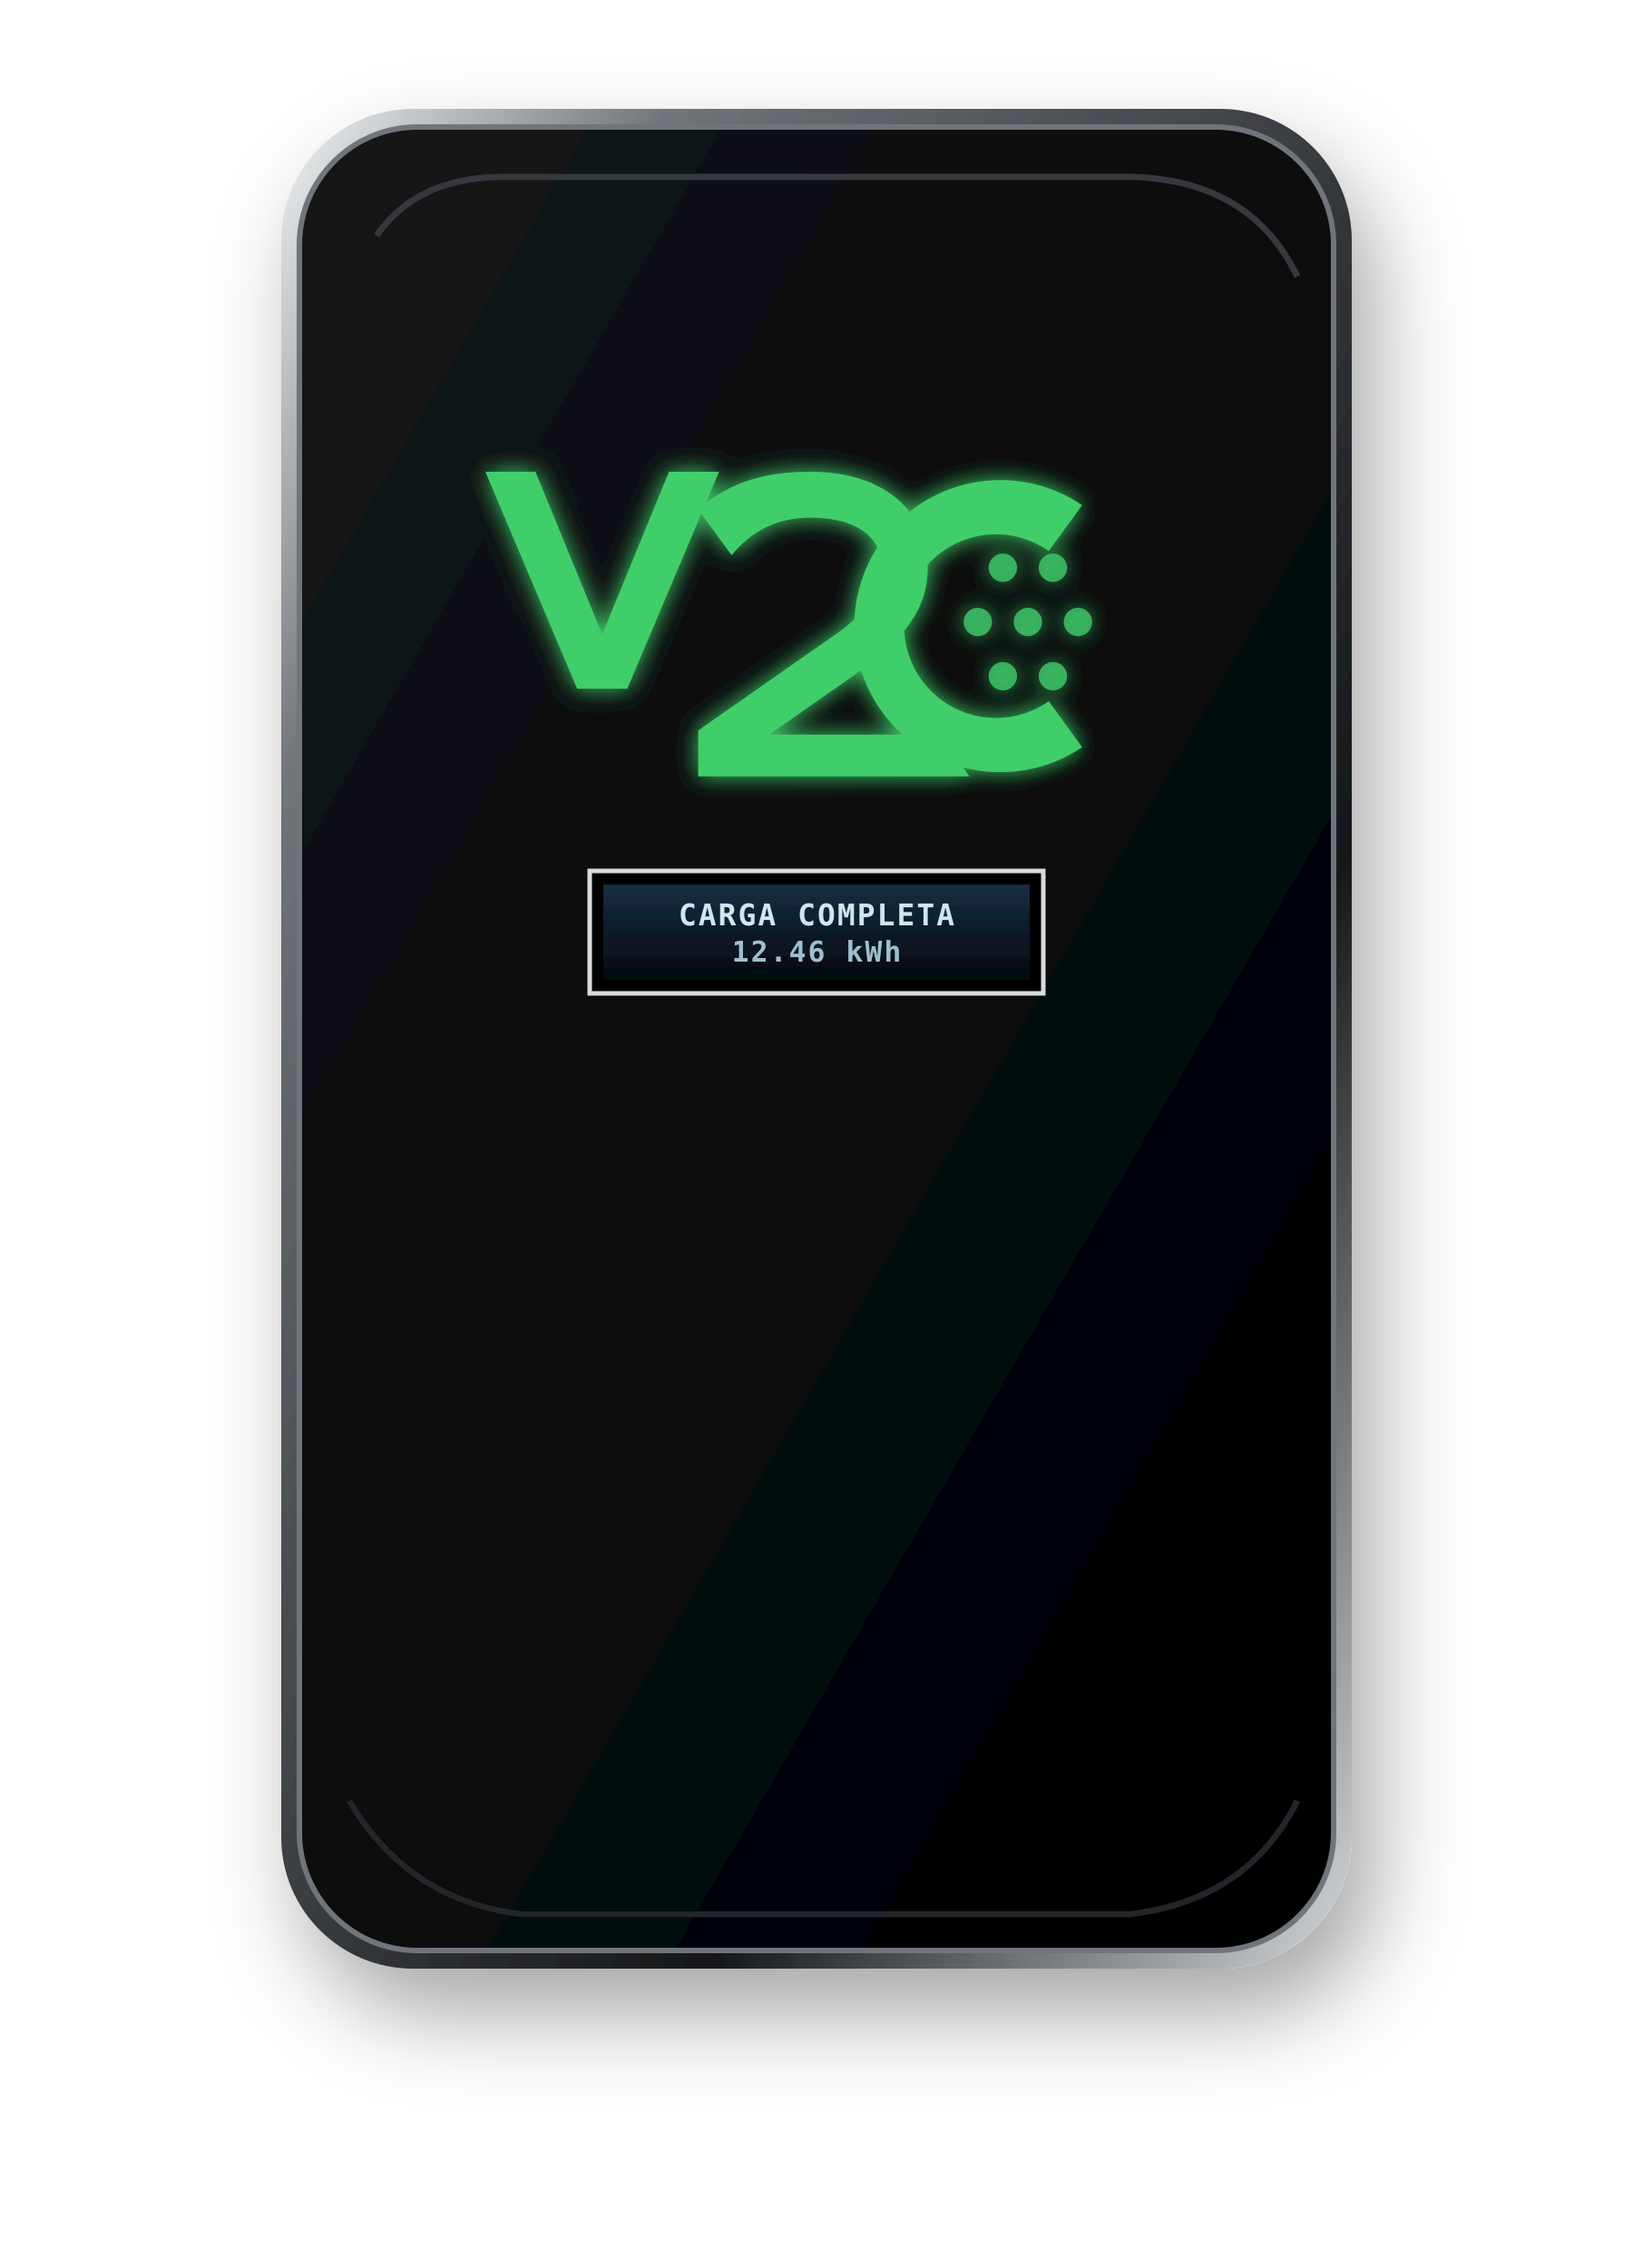
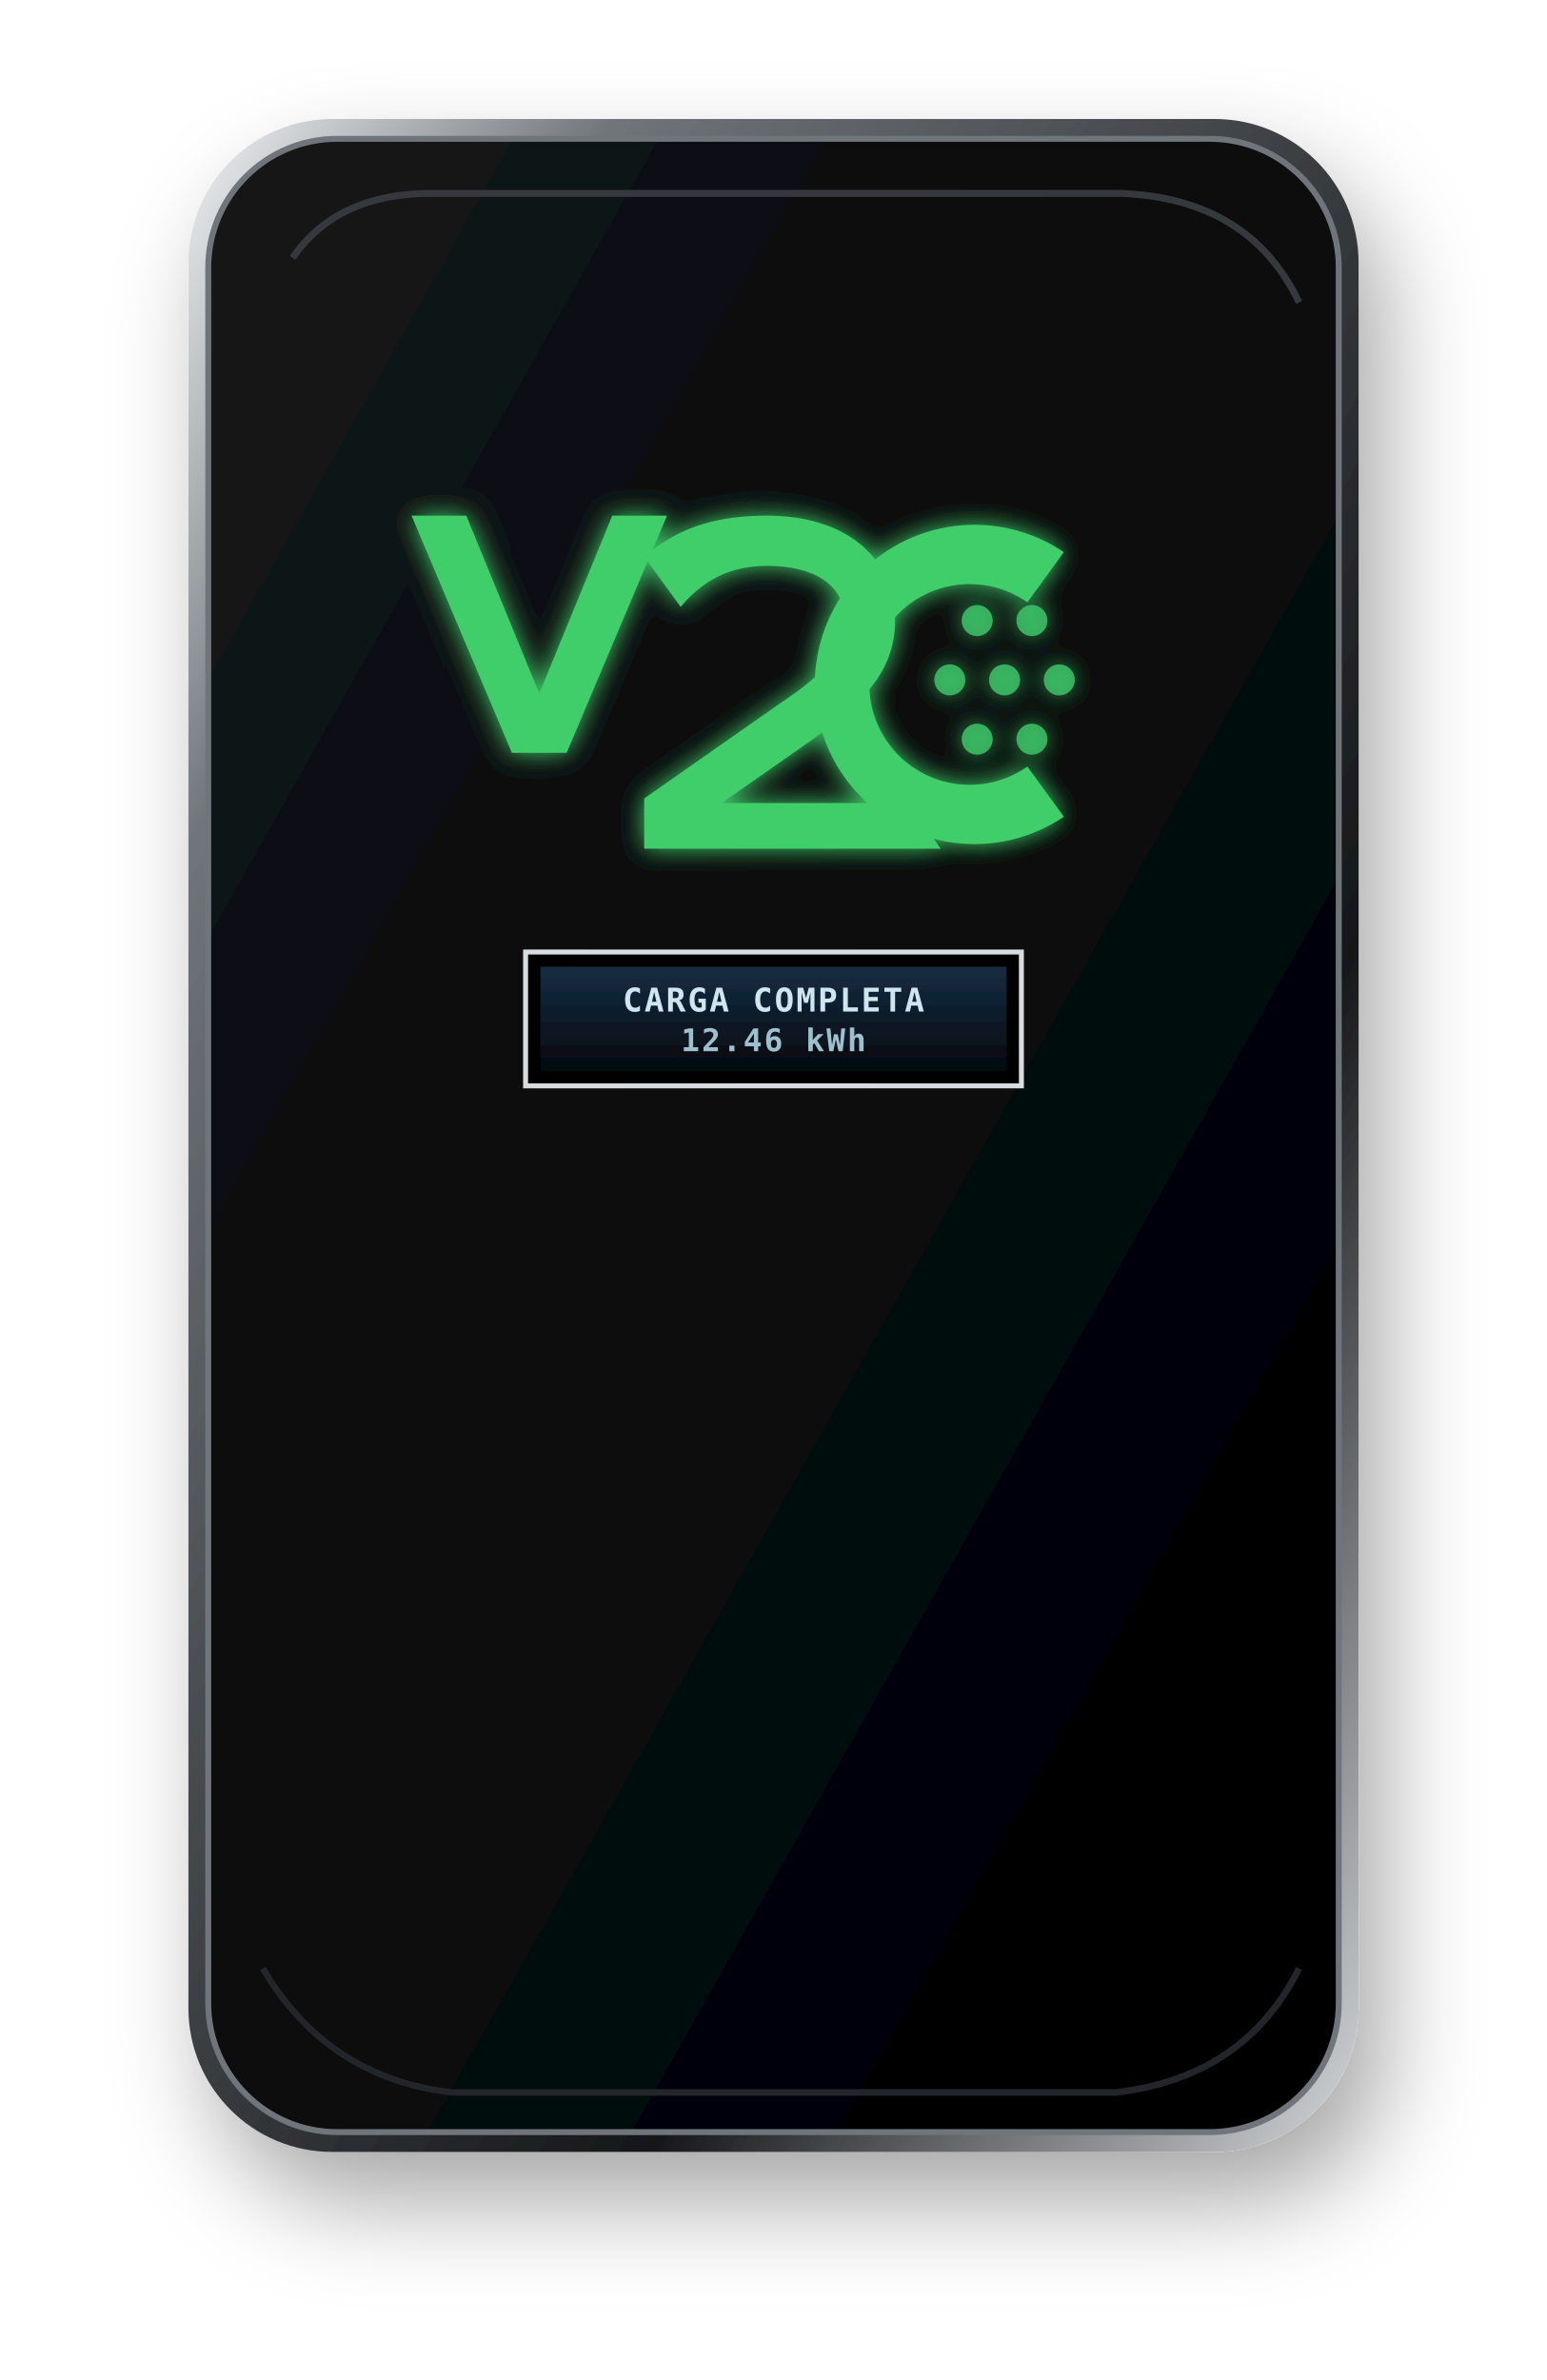
- <svg xmlns="http://www.w3.org/2000/svg" viewBox="0 0 360 500" role="img" aria-label="V2C Trydan: Carga completa">
+ <svg xmlns="http://www.w3.org/2000/svg" viewBox="24 0 312 480" role="img" aria-label="V2C Trydan: Carga completa">
  <defs>
    <linearGradient id="case" x1="0" y1="0" x2="1" y2="1">
      <stop offset="0" stop-color="#15171a" />
      <stop offset=".55" stop-color="#070809" />
      <stop offset="1" stop-color="#020304" />
    </linearGradient>
    <linearGradient id="rim" x1="0" y1="0" x2="1" y2="1">
      <stop offset="0" stop-color="#f0f2f3" />
      <stop offset=".18" stop-color="#70757a" />
      <stop offset=".7" stop-color="#151719" />
      <stop offset="1" stop-color="#d4d7da" />
    </linearGradient>
    <linearGradient id="lcd" x1="0" y1="0" x2="0" y2="1">
      <stop stop-color="#18314a" />
      <stop offset="1" stop-color="#050a0f" />
    </linearGradient>
    <filter id="shadow" x="-30%" y="-30%" width="170%" height="180%">
      <feDropShadow dx="5" dy="10" stdDeviation="10" flood-opacity=".35" />
    </filter>
    <filter id="glow" x="-70%" y="-100%" width="240%" height="300%">
      <feGaussianBlur stdDeviation="2.8" result="b" />
      <feMerge>
        <feMergeNode in="b" />
        <feMergeNode in="SourceGraphic" />
      </feMerge>
    </filter>
    <style>
    @keyframes slow{0%,46%{opacity:1}50%,100%{opacity:.18}}
    @keyframes current{0%,38%{opacity:1}45%,100%{opacity:.18}}
    @keyframes once{0%,20%{opacity:.15}45%,72%{opacity:1}100%{opacity:.45}}
    .blink-slow{animation:slow 1.35s steps(1,end) infinite}
    .blink-current{animation:current .65s steps(1,end) infinite}
    .blink-once{animation:once 1s ease-out 1}
    .lcd{font-family:monospace;font-weight:700;letter-spacing:.4px}
  </style>
  </defs>
  <g filter="url(#shadow)">
    <rect x="62" y="24" width="236" height="410" rx="29" fill="url(#rim)" />
    <rect x="66" y="28" width="228" height="402" rx="26" fill="url(#case)" stroke="#70757b" stroke-width="1.2" />
    <path d="M83 52 Q92 39 111 39 H250 Q276 40 286 61" fill="none" stroke="#34383d" stroke-width="1.4" />
    <path d="M77 397 Q90 419 115 422 H249 Q275 419 286 397" fill="none" stroke="#24272a" stroke-width="1.3" />
    <g class="" transform="translate(107 104) scale(.92)" fill="#3fce6b" filter="url(#glow)">
      <path d="M0 0 H12 L28 39 L44 0 H56 L34 52 H22 Z" />
      <path d="M51 9 C59 2 68 0 78 0 C95 0 106 9 106 23 C106 34 99 41 88 49 L68 63 H109 L116 73 H51 V62 L81 41 C90 35 95 30 95 23 C95 15 88 11 78 11 C70 11 64 14 59 20 Z" />
      <path fill-rule="evenodd" d="M143 8 A35 35 0 1 0 143 66 L135 55 A22 22 0 1 1 135 19 Z" />
      <g class="c-led-dots" opacity="0.78">
        <circle cx="124" cy="23" r="3.4" />
        <circle cx="136" cy="23" r="3.4" />
        <circle cx="118" cy="36" r="3.4" />
        <circle cx="130" cy="36" r="3.4" />
        <circle cx="142" cy="36" r="3.4" />
        <circle cx="124" cy="49" r="3.4" />
        <circle cx="136" cy="49" r="3.4" />
      </g>
    </g>
    <rect x="130" y="192" width="100" height="27" fill="#020303" stroke="#d9dcde" stroke-width="1" />
    <rect x="133" y="195" width="94" height="21" fill="url(#lcd)" opacity=".9" />
    <text x="180" y="204" text-anchor="middle" class="lcd" font-size="6.6" fill="#cde6ef">CARGA COMPLETA</text>
    <text x="180" y="212" text-anchor="middle" class="lcd" font-size="6.3" fill="#9dc0cd">12.46 kWh</text>
  </g>
</svg>
